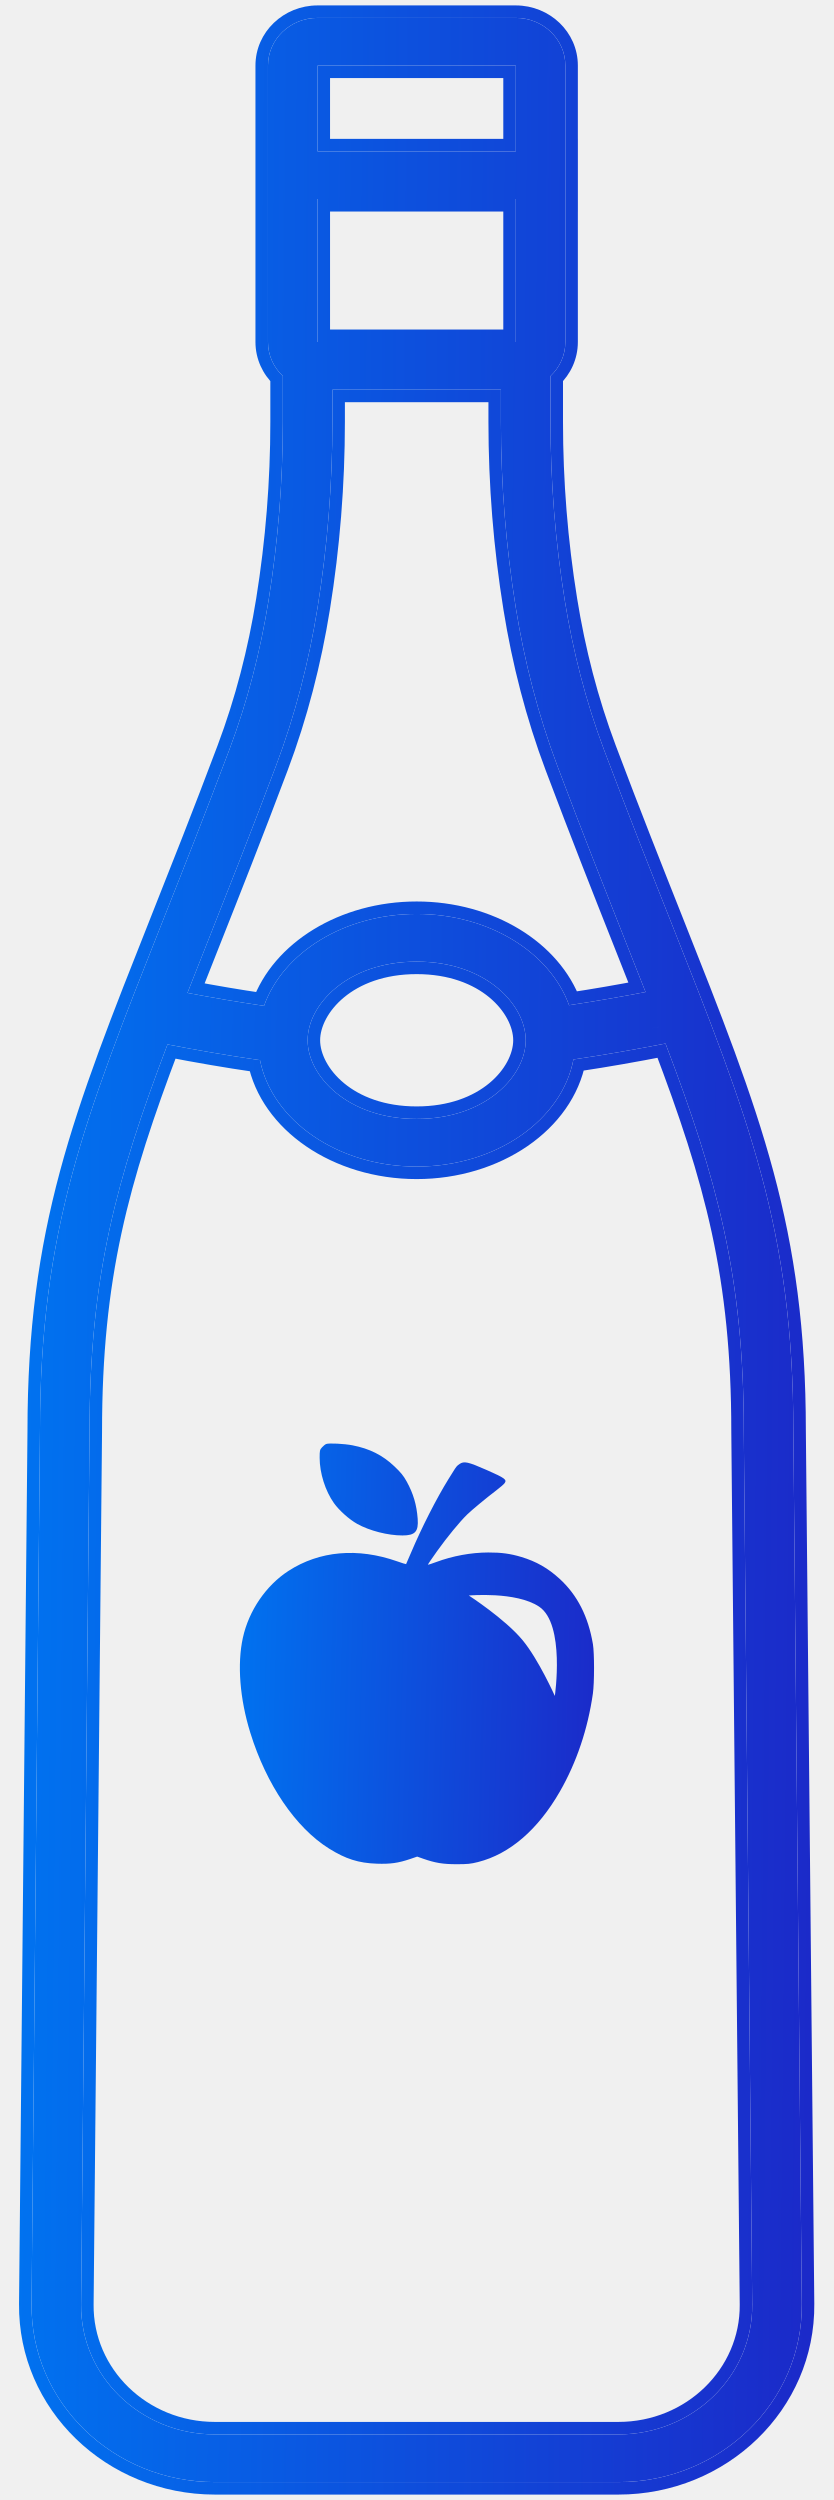
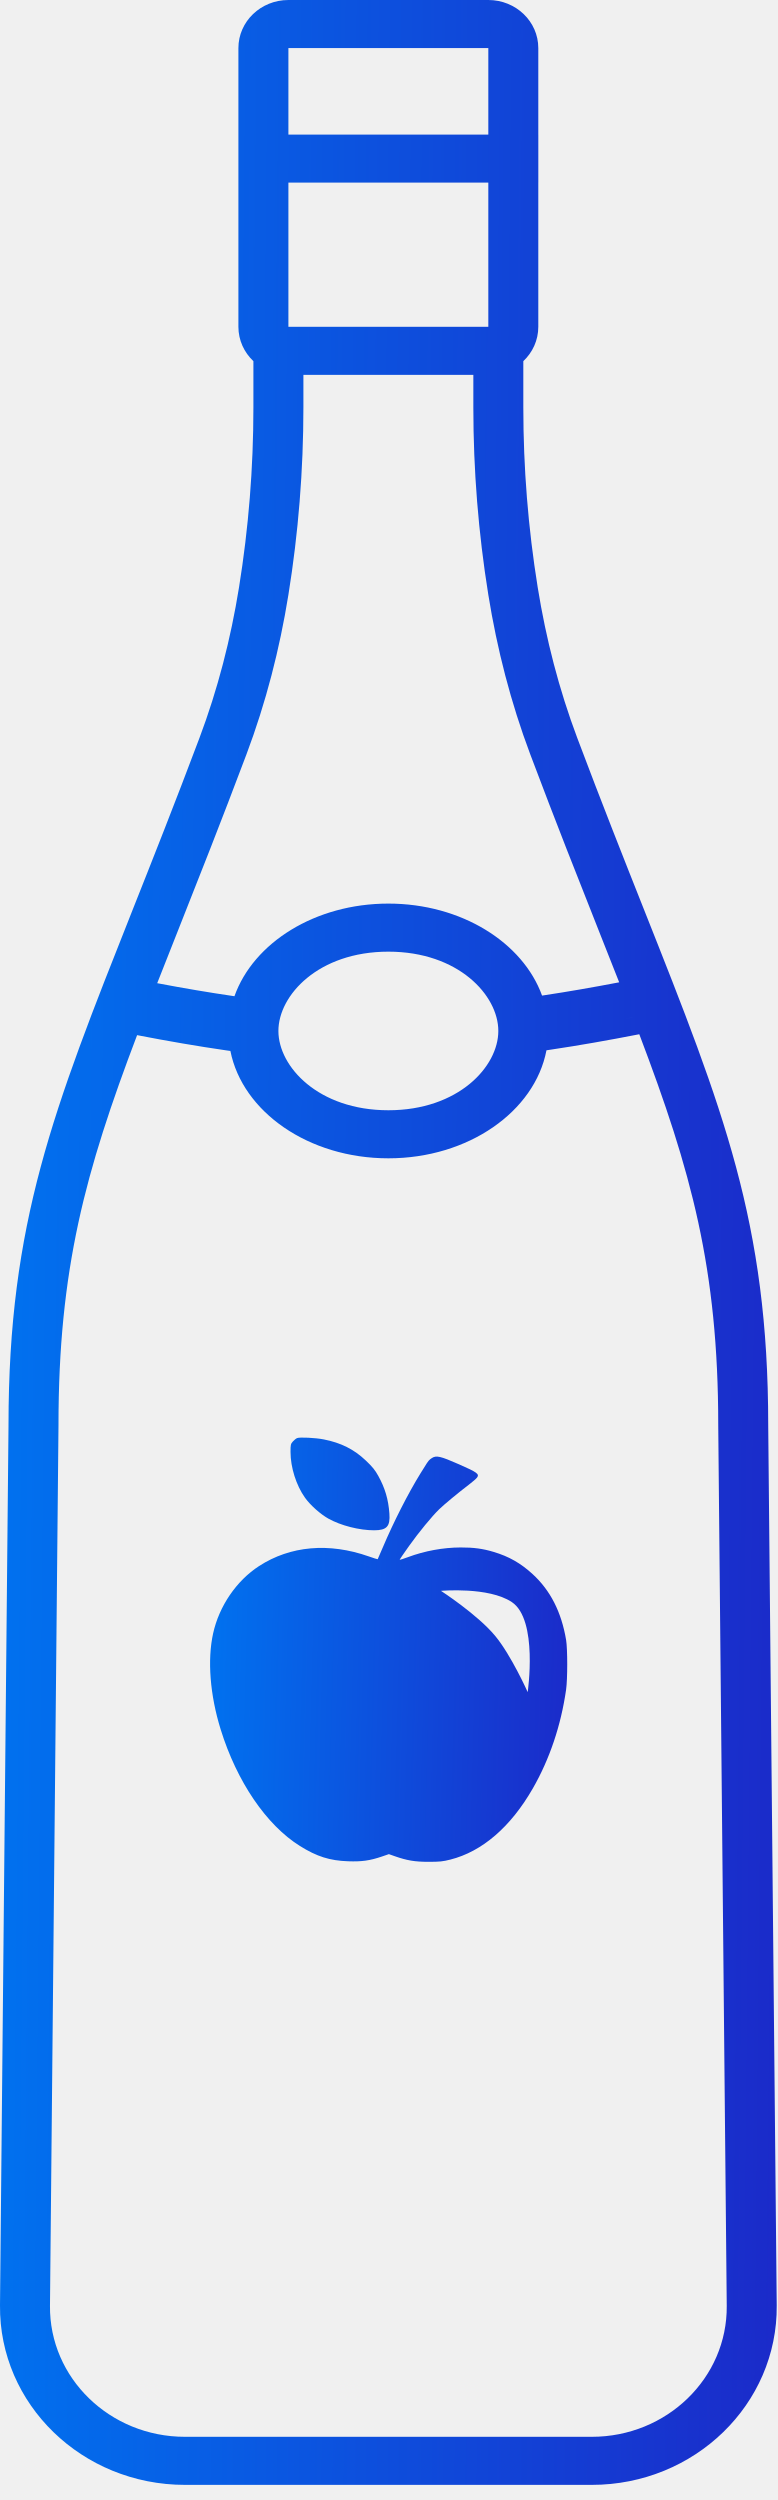
- <svg xmlns="http://www.w3.org/2000/svg" width="40" height="120" viewBox="0 0 40 120" fill="none">
-   <mask id="path-1-outside-1_1402_2476" maskUnits="userSpaceOnUse" x="0.514" y="-0.14" width="39" height="120" fill="black">
-     <rect fill="white" x="0.514" y="-0.14" width="39" height="120" />
-     <path fill-rule="evenodd" clip-rule="evenodd" d="M24.758 3.148H15.242V7.266L24.758 7.266V3.148ZM27.137 7.266V3.148C27.137 1.884 26.072 0.86 24.758 0.86H15.242C13.928 0.86 12.863 1.884 12.863 3.148V16.417C12.863 17.057 13.136 17.636 13.576 18.051V20.253C13.576 23.124 13.347 25.99 12.89 28.826C12.496 31.27 11.878 33.676 11.007 35.99C9.841 39.09 8.774 41.781 7.813 44.203C4.043 53.709 1.92 59.064 1.919 68.689V68.694L1.514 110.597C1.469 115.302 5.423 119.14 10.317 119.14H20V119.14H29.683C34.577 119.14 38.531 115.302 38.486 110.596L38.081 68.694V68.688C38.08 59.064 35.957 53.709 32.187 44.203L32.187 44.203C31.226 41.781 30.159 39.09 28.993 35.99C28.122 33.676 27.504 31.27 27.11 28.826C26.653 25.99 26.424 23.124 26.424 20.254V18.051C26.864 17.636 27.137 17.057 27.137 16.417V9.553H27.137V7.266H27.137ZM24.758 9.553L15.242 9.553L15.242 16.417H24.758V9.553ZM15.956 20.253V18.705H24.044V20.254C24.044 23.241 24.283 26.224 24.759 29.177C25.174 31.754 25.828 34.304 26.755 36.768C27.961 39.973 29.05 42.722 30.019 45.168L30.019 45.168C30.356 46.02 30.679 46.834 30.987 47.618C29.724 47.86 28.537 48.066 27.401 48.237L27.316 48.25C26.4 45.72 23.471 43.871 20 43.871C16.515 43.871 13.577 45.735 12.674 48.28L12.59 48.268C11.454 48.102 10.263 47.9 8.997 47.66C9.31 46.863 9.638 46.035 9.981 45.168C10.95 42.722 12.039 39.973 13.245 36.768C14.172 34.304 14.826 31.754 15.241 29.177C15.717 26.224 15.956 23.241 15.956 20.253ZM8.347 49.33C8.347 49.33 8.347 49.33 8.347 49.33C8.58 49.375 8.811 49.419 9.039 49.461C8.811 49.419 8.58 49.375 8.347 49.33ZM8.04 50.133C5.576 56.624 4.298 61.268 4.298 68.694V68.699L3.893 110.618C3.86 114.052 6.746 116.852 10.317 116.852H20V116.852H29.683C33.254 116.852 36.14 114.051 36.107 110.617L35.702 68.699V68.694C35.702 61.252 34.419 56.604 31.944 50.09C30.464 50.379 29.076 50.623 27.747 50.821L27.526 50.854C26.969 53.766 23.812 55.996 20 55.996C16.203 55.996 13.055 53.782 12.48 50.886L12.257 50.854C10.925 50.661 9.529 50.42 8.04 50.133ZM27.613 49.917C27.613 49.922 27.613 49.928 27.613 49.933L27.613 49.986C27.613 49.986 27.613 49.986 27.613 49.986L27.613 49.934C27.613 49.929 27.613 49.923 27.613 49.917ZM31.185 49.375C31.325 49.348 31.466 49.321 31.608 49.294C31.618 49.292 31.627 49.29 31.637 49.288C31.637 49.288 31.637 49.288 31.637 49.288C31.485 49.317 31.335 49.346 31.185 49.375ZM20 53.708C23.331 53.708 25.234 51.633 25.234 49.933C25.234 48.233 23.331 46.158 20 46.158C16.67 46.158 14.766 48.233 14.766 49.933C14.766 51.633 16.67 53.708 20 53.708Z" />
-   </mask>
-   <path fill-rule="evenodd" clip-rule="evenodd" d="M24.758 3.148H15.242V7.266L24.758 7.266V3.148ZM27.137 7.266V3.148C27.137 1.884 26.072 0.86 24.758 0.86H15.242C13.928 0.86 12.863 1.884 12.863 3.148V16.417C12.863 17.057 13.136 17.636 13.576 18.051V20.253C13.576 23.124 13.347 25.99 12.89 28.826C12.496 31.27 11.878 33.676 11.007 35.99C9.841 39.09 8.774 41.781 7.813 44.203C4.043 53.709 1.92 59.064 1.919 68.689V68.694L1.514 110.597C1.469 115.302 5.423 119.14 10.317 119.14H20V119.14H29.683C34.577 119.14 38.531 115.302 38.486 110.596L38.081 68.694V68.688C38.08 59.064 35.957 53.709 32.187 44.203L32.187 44.203C31.226 41.781 30.159 39.09 28.993 35.99C28.122 33.676 27.504 31.27 27.11 28.826C26.653 25.99 26.424 23.124 26.424 20.254V18.051C26.864 17.636 27.137 17.057 27.137 16.417V9.553H27.137V7.266H27.137ZM24.758 9.553L15.242 9.553L15.242 16.417H24.758V9.553ZM15.956 20.253V18.705H24.044V20.254C24.044 23.241 24.283 26.224 24.759 29.177C25.174 31.754 25.828 34.304 26.755 36.768C27.961 39.973 29.05 42.722 30.019 45.168L30.019 45.168C30.356 46.02 30.679 46.834 30.987 47.618C29.724 47.86 28.537 48.066 27.401 48.237L27.316 48.25C26.4 45.72 23.471 43.871 20 43.871C16.515 43.871 13.577 45.735 12.674 48.28L12.59 48.268C11.454 48.102 10.263 47.9 8.997 47.66C9.31 46.863 9.638 46.035 9.981 45.168C10.95 42.722 12.039 39.973 13.245 36.768C14.172 34.304 14.826 31.754 15.241 29.177C15.717 26.224 15.956 23.241 15.956 20.253ZM8.347 49.33C8.347 49.33 8.347 49.33 8.347 49.33C8.58 49.375 8.811 49.419 9.039 49.461C8.811 49.419 8.58 49.375 8.347 49.33ZM8.04 50.133C5.576 56.624 4.298 61.268 4.298 68.694V68.699L3.893 110.618C3.86 114.052 6.746 116.852 10.317 116.852H20V116.852H29.683C33.254 116.852 36.14 114.051 36.107 110.617L35.702 68.699V68.694C35.702 61.252 34.419 56.604 31.944 50.09C30.464 50.379 29.076 50.623 27.747 50.821L27.526 50.854C26.969 53.766 23.812 55.996 20 55.996C16.203 55.996 13.055 53.782 12.48 50.886L12.257 50.854C10.925 50.661 9.529 50.42 8.04 50.133ZM27.613 49.917C27.613 49.922 27.613 49.928 27.613 49.933L27.613 49.986C27.613 49.986 27.613 49.986 27.613 49.986L27.613 49.934C27.613 49.929 27.613 49.923 27.613 49.917ZM31.185 49.375C31.325 49.348 31.466 49.321 31.608 49.294C31.618 49.292 31.627 49.29 31.637 49.288C31.637 49.288 31.637 49.288 31.637 49.288C31.485 49.317 31.335 49.346 31.185 49.375ZM20 53.708C23.331 53.708 25.234 51.633 25.234 49.933C25.234 48.233 23.331 46.158 20 46.158C16.67 46.158 14.766 48.233 14.766 49.933C14.766 51.633 16.67 53.708 20 53.708Z" fill="url(#paint0_linear_1402_2476)" />
-   <path d="M15.242 3.148V2.548H14.642V3.148H15.242ZM24.758 3.148H25.358V2.548H24.758V3.148ZM15.242 7.266H14.642V7.866H15.242V7.266ZM24.758 7.266V7.866H25.358V7.266H24.758ZM27.137 7.266H26.537V7.866H27.137V7.266ZM13.576 18.051H14.176V17.792L13.988 17.615L13.576 18.051ZM12.89 28.826L12.297 28.731L12.89 28.826ZM11.007 35.99L10.446 35.779L11.007 35.99ZM7.813 44.203L7.255 43.982L7.813 44.203ZM1.919 68.689L1.319 68.688V68.689H1.919ZM1.919 68.694L2.519 68.7V68.694H1.919ZM1.514 110.597L0.914 110.591L1.514 110.597ZM20 119.14V119.74H20.6V119.14H20ZM20 119.14V118.54H19.4V119.14H20ZM38.486 110.596L39.086 110.59L38.486 110.596ZM38.081 68.694H37.481L37.481 68.699L38.081 68.694ZM38.081 68.688H38.681V68.688L38.081 68.688ZM32.187 44.203L31.628 44.421L31.629 44.425L32.187 44.203ZM32.187 44.203L32.746 43.986L32.745 43.982L32.187 44.203ZM28.993 35.99L28.431 36.201L28.993 35.99ZM27.11 28.826L27.703 28.731V28.731L27.11 28.826ZM26.424 18.051L26.012 17.614L25.824 17.792V18.051H26.424ZM27.137 9.553V8.953H26.537V9.553H27.137ZM27.137 9.553V10.153H27.738V9.553H27.137ZM27.137 7.266H27.738V6.666H27.137V7.266ZM15.242 9.553V8.953H14.642V9.553H15.242ZM24.758 9.553H25.358V8.953H24.758V9.553ZM15.242 16.417H14.642V17.017H15.242V16.417ZM24.758 16.417V17.017H25.358V16.417H24.758ZM15.956 18.705V18.105H15.355V18.705H15.956ZM24.044 18.705H24.645V18.105H24.044V18.705ZM24.759 29.177L25.351 29.081V29.081L24.759 29.177ZM26.755 36.768L27.317 36.557L26.755 36.768ZM30.019 45.168L29.461 45.389L29.462 45.391L30.019 45.168ZM30.019 45.168L30.577 44.947L30.576 44.946L30.019 45.168ZM30.987 47.618L31.1 48.208L31.809 48.072L31.545 47.399L30.987 47.618ZM27.401 48.237L27.49 48.83H27.49L27.401 48.237ZM27.316 48.25L26.752 48.454L26.919 48.916L27.405 48.843L27.316 48.25ZM12.674 48.28L12.587 48.874L13.074 48.945L13.239 48.481L12.674 48.28ZM12.59 48.268L12.503 48.861L12.503 48.861L12.59 48.268ZM8.997 47.66L8.438 47.441L8.174 48.115L8.885 48.249L8.997 47.66ZM9.981 45.168L9.423 44.947H9.423L9.981 45.168ZM13.245 36.768L12.683 36.557L13.245 36.768ZM15.241 29.177L14.649 29.081L15.241 29.177ZM8.347 49.33L8.46 48.741L7.963 48.646L7.785 49.12L8.347 49.33ZM8.347 49.33L7.785 49.12L7.535 49.786L8.234 49.92L8.347 49.33ZM9.039 49.461L8.93 50.051L9.149 48.871L9.039 49.461ZM8.04 50.133L8.153 49.544L7.658 49.448L7.479 49.92L8.04 50.133ZM4.298 68.699L4.898 68.705V68.699H4.298ZM3.893 110.618L4.493 110.624L3.893 110.618ZM20 116.852V117.452H20.6V116.852H20ZM20 116.852V116.252H19.4V116.852H20ZM36.107 110.617L35.507 110.623L36.107 110.617ZM35.702 68.699H35.102L35.102 68.705L35.702 68.699ZM31.944 50.09L32.505 49.877L32.325 49.404L31.829 49.501L31.944 50.09ZM27.747 50.821L27.659 50.228L27.747 50.821ZM27.526 50.854L27.438 50.261L27.017 50.323L26.937 50.741L27.526 50.854ZM12.48 50.886L13.069 50.77L12.987 50.353L12.567 50.292L12.48 50.886ZM12.257 50.854L12.171 51.447H12.171L12.257 50.854ZM27.613 49.917L28.213 49.915L27.013 49.919L27.613 49.917ZM27.613 49.933L28.213 49.937V49.933H27.613ZM27.613 49.986L27.013 49.983L27.01 50.586H27.613V49.986ZM27.613 49.986V50.586H28.21L28.213 49.989L27.613 49.986ZM27.613 49.934L28.213 49.938V49.934H27.613ZM31.185 49.375L31.073 48.785L31.297 49.964L31.185 49.375ZM31.608 49.294L31.722 49.883L31.722 49.883L31.608 49.294ZM31.637 49.288L31.752 49.877L32.437 49.744L32.202 49.086L31.637 49.288ZM31.637 49.288L32.202 49.086L32.029 48.601L31.523 48.699L31.637 49.288ZM15.242 3.748H24.758V2.548H15.242V3.748ZM15.842 7.266V3.148H14.642V7.266H15.842ZM24.758 6.666L15.242 6.666V7.866L24.758 7.866V6.666ZM24.158 3.148V7.266H25.358V3.148H24.158ZM26.537 3.148V7.266H27.737V3.148H26.537ZM24.758 1.46C25.763 1.46 26.537 2.237 26.537 3.148H27.737C27.737 1.531 26.381 0.26 24.758 0.26V1.46ZM15.242 1.46H24.758V0.26H15.242V1.46ZM13.463 3.148C13.463 2.237 14.237 1.46 15.242 1.46V0.26C13.619 0.26 12.262 1.531 12.262 3.148H13.463ZM13.463 16.417V3.148H12.262V16.417H13.463ZM13.988 17.615C13.66 17.305 13.463 16.882 13.463 16.417H12.262C12.262 17.233 12.612 17.967 13.165 18.488L13.988 17.615ZM14.176 20.253V18.051H12.976V20.253H14.176ZM13.482 28.922C13.944 26.054 14.176 23.156 14.176 20.253H12.976C12.976 23.092 12.749 25.926 12.297 28.731L13.482 28.922ZM11.569 36.201C12.455 33.847 13.083 31.402 13.482 28.922L12.297 28.731C11.91 31.139 11.301 33.505 10.446 35.779L11.569 36.201ZM8.371 44.425C9.331 42.003 10.4 39.307 11.569 36.201L10.446 35.779C9.282 38.873 8.216 41.56 7.255 43.982L8.371 44.425ZM2.519 68.689C2.52 59.188 4.602 53.927 8.371 44.425L7.255 43.982C3.484 53.492 1.32 58.94 1.319 68.688L2.519 68.689ZM2.519 68.694V68.689H1.319V68.694H2.519ZM2.114 110.602L2.519 68.7L1.319 68.688L0.914 110.591L2.114 110.602ZM10.317 118.54C5.734 118.54 2.072 114.952 2.114 110.602L0.914 110.591C0.865 115.652 5.112 119.74 10.317 119.74V118.54ZM20 118.54H10.317V119.74H20V118.54ZM19.4 119.14V119.14H20.6V119.14H19.4ZM29.683 118.54H20V119.74H29.683V118.54ZM37.886 110.602C37.928 114.952 34.266 118.54 29.683 118.54V119.74C34.888 119.74 39.135 115.652 39.086 110.59L37.886 110.602ZM37.481 68.699L37.886 110.602L39.086 110.59L38.681 68.688L37.481 68.699ZM37.481 68.688V68.694H38.681V68.688H37.481ZM31.629 44.425C35.398 53.926 37.48 59.188 37.481 68.688L38.681 68.688C38.68 58.94 36.516 53.492 32.745 43.982L31.629 44.425ZM31.628 44.42L31.628 44.421L32.746 43.986L32.746 43.986L31.628 44.42ZM28.431 36.201C29.599 39.307 30.669 42.003 31.629 44.424L32.745 43.982C31.784 41.56 30.718 38.873 29.554 35.779L28.431 36.201ZM26.518 28.922C26.917 31.402 27.545 33.847 28.431 36.201L29.554 35.779C28.699 33.505 28.09 31.139 27.703 28.731L26.518 28.922ZM25.824 20.254C25.824 23.156 26.056 26.054 26.518 28.922L27.703 28.731C27.25 25.926 27.024 23.092 27.024 20.254H25.824ZM25.824 18.051V20.254H27.024V18.051H25.824ZM26.537 16.417C26.537 16.881 26.34 17.305 26.012 17.614L26.835 18.487C27.388 17.966 27.737 17.233 27.737 16.417H26.537ZM26.537 9.553V16.417H27.737V9.553H26.537ZM27.137 8.953H27.137V10.153H27.137V8.953ZM26.538 7.266V9.553H27.738V7.266H26.538ZM27.137 7.866H27.137V6.666H27.137V7.866ZM15.242 10.153L24.758 10.153V8.953L15.242 8.953V10.153ZM15.842 16.417L15.842 9.553H14.642L14.642 16.417H15.842ZM24.758 15.817H15.242V17.017H24.758V15.817ZM24.158 9.553V16.417H25.358V9.553H24.158ZM15.355 18.705V20.253H16.555V18.705H15.355ZM24.044 18.105H15.956V19.305H24.044V18.105ZM24.645 20.254V18.705H23.445V20.254H24.645ZM25.351 29.081C24.881 26.16 24.645 23.209 24.645 20.254H23.445C23.445 23.273 23.686 26.288 24.167 29.272L25.351 29.081ZM27.317 36.557C26.405 34.133 25.761 31.622 25.351 29.081L24.167 29.272C24.588 31.885 25.251 34.474 26.194 36.979L27.317 36.557ZM30.577 44.947C29.608 42.501 28.521 39.756 27.317 36.557L26.194 36.979C27.402 40.19 28.492 42.943 29.461 45.389L30.577 44.947ZM30.576 44.946L30.576 44.945L29.462 45.391L29.462 45.391L30.576 44.946ZM31.545 47.399C31.237 46.614 30.914 45.798 30.577 44.947L29.461 45.389C29.799 46.241 30.121 47.054 30.428 47.838L31.545 47.399ZM27.49 48.83C28.636 48.658 29.831 48.451 31.1 48.208L30.874 47.029C29.618 47.27 28.439 47.474 27.312 47.643L27.49 48.83ZM27.405 48.843L27.49 48.83L27.312 47.643L27.227 47.656L27.405 48.843ZM20 44.471C23.285 44.471 25.942 46.219 26.752 48.454L27.88 48.045C26.857 45.221 23.657 43.271 20 43.271V44.471ZM13.239 48.481C14.037 46.233 16.702 44.471 20 44.471V43.271C16.329 43.271 13.118 45.237 12.108 48.079L13.239 48.481ZM12.503 48.861L12.587 48.874L12.76 47.686L12.677 47.674L12.503 48.861ZM8.885 48.249C10.159 48.49 11.357 48.694 12.503 48.861L12.677 47.674C11.55 47.51 10.368 47.309 9.108 47.07L8.885 48.249ZM9.423 44.947C9.08 45.813 8.752 46.643 8.438 47.441L9.555 47.879C9.868 47.083 10.196 46.256 10.539 45.389L9.423 44.947ZM12.683 36.557C11.479 39.756 10.392 42.501 9.423 44.947L10.539 45.389C11.508 42.943 12.598 40.19 13.806 36.98L12.683 36.557ZM14.649 29.081C14.239 31.622 13.595 34.133 12.683 36.557L13.806 36.98C14.749 34.474 15.412 31.885 15.833 29.272L14.649 29.081ZM15.355 20.253C15.355 23.209 15.119 26.16 14.649 29.081L15.833 29.272C16.314 26.288 16.555 23.273 16.555 20.253H15.355ZM7.785 49.12C7.787 49.114 7.789 49.11 7.788 49.11H7.788C7.788 49.11 7.788 49.11 7.788 49.11C7.788 49.11 7.788 49.11 7.788 49.11C7.788 49.11 7.788 49.11 7.788 49.11C7.788 49.11 7.788 49.11 7.788 49.111C7.788 49.111 7.788 49.111 7.788 49.111C7.788 49.111 7.788 49.112 7.788 49.113C7.787 49.114 7.786 49.117 7.785 49.12L8.908 49.541C8.906 49.547 8.905 49.551 8.905 49.55C8.905 49.55 8.905 49.55 8.905 49.55C8.905 49.55 8.905 49.55 8.905 49.55C8.905 49.55 8.905 49.55 8.905 49.55C8.905 49.55 8.905 49.55 8.905 49.55C8.905 49.55 8.905 49.55 8.905 49.55C8.905 49.549 8.906 49.549 8.906 49.548C8.906 49.546 8.907 49.544 8.909 49.541L7.785 49.12ZM9.149 48.871C8.921 48.829 8.692 48.786 8.46 48.741L8.234 49.92C8.468 49.965 8.7 50.008 8.93 50.051L9.149 48.871ZM8.234 49.92C8.468 49.965 8.7 50.008 8.93 50.051L9.149 48.871C8.921 48.829 8.692 48.786 8.46 48.741L8.234 49.92ZM7.479 49.92C4.999 56.453 3.698 61.172 3.698 68.694H4.898C4.898 61.364 6.153 56.795 8.601 50.346L7.479 49.92ZM3.698 68.694V68.699H4.898V68.694H3.698ZM3.698 68.693L3.293 110.612L4.493 110.624L4.898 68.705L3.698 68.693ZM3.293 110.612C3.257 114.402 6.435 117.452 10.317 117.452V116.252C7.057 116.252 4.464 113.702 4.493 110.624L3.293 110.612ZM10.317 117.452H20V116.252H10.317V117.452ZM20.6 116.852V116.852H19.4V116.852H20.6ZM20 117.452H29.683V116.252H20V117.452ZM29.683 117.452C33.565 117.452 36.743 114.401 36.707 110.612L35.507 110.623C35.536 113.701 32.943 116.252 29.683 116.252V117.452ZM36.707 110.612L36.302 68.693L35.102 68.705L35.507 110.623L36.707 110.612ZM36.302 68.699V68.694H35.102V68.699H36.302ZM36.302 68.694C36.302 61.155 34.995 56.432 32.505 49.877L31.383 50.303C33.842 56.775 35.102 61.348 35.102 68.694H36.302ZM31.829 49.501C30.356 49.789 28.977 50.031 27.659 50.228L27.836 51.415C29.175 51.215 30.573 50.969 32.059 50.679L31.829 49.501ZM27.659 50.228L27.438 50.261L27.614 51.448L27.836 51.415L27.659 50.228ZM26.937 50.741C26.45 53.286 23.619 55.396 20 55.396V56.596C24.005 56.596 27.488 54.245 28.115 50.967L26.937 50.741ZM20 55.396C16.395 55.396 13.571 53.302 13.069 50.77L11.892 51.003C12.538 54.262 16.01 56.596 20 56.596V55.396ZM12.567 50.292L12.343 50.26L12.171 51.447L12.395 51.48L12.567 50.292ZM12.343 50.26C11.022 50.069 9.636 49.83 8.153 49.544L7.926 50.722C9.423 51.011 10.828 51.253 12.171 51.447L12.343 50.26ZM27.013 49.919C27.013 49.923 27.013 49.925 27.013 49.933H28.213C28.213 49.931 28.213 49.922 28.213 49.915L27.013 49.919ZM27.013 49.93L27.013 49.983L28.213 49.989L28.213 49.937L27.013 49.93ZM27.613 50.586C27.641 50.586 27.666 50.584 27.685 50.582C27.705 50.579 27.721 50.577 27.733 50.574C27.744 50.572 27.754 50.569 27.759 50.568C27.762 50.567 27.764 50.567 27.765 50.566C27.766 50.566 27.767 50.566 27.767 50.566C27.767 50.566 27.767 50.566 27.767 50.566C27.768 50.566 27.768 50.566 27.768 50.566C27.768 50.566 27.768 50.566 27.768 50.566C27.768 50.566 27.768 50.566 27.768 50.566C27.768 50.566 27.768 50.566 27.768 50.566C27.768 50.566 27.764 50.567 27.759 50.568C27.754 50.569 27.744 50.572 27.733 50.574C27.721 50.577 27.705 50.579 27.685 50.582C27.666 50.584 27.641 50.586 27.613 50.586V49.386C27.585 49.386 27.56 49.388 27.541 49.391C27.521 49.393 27.505 49.396 27.494 49.398C27.482 49.401 27.472 49.403 27.467 49.404C27.464 49.405 27.462 49.406 27.461 49.406C27.46 49.406 27.459 49.406 27.459 49.406C27.459 49.406 27.459 49.406 27.459 49.406C27.459 49.406 27.459 49.406 27.459 49.406C27.459 49.406 27.459 49.406 27.459 49.406C27.459 49.406 27.459 49.406 27.458 49.406H27.458C27.458 49.407 27.462 49.406 27.467 49.404C27.472 49.403 27.482 49.401 27.493 49.398C27.505 49.396 27.521 49.393 27.541 49.391C27.56 49.388 27.585 49.386 27.613 49.386V50.586ZM28.213 49.989L28.213 49.938L27.013 49.931L27.013 49.983L28.213 49.989ZM28.213 49.934C28.213 49.928 28.213 49.921 28.213 49.915L27.013 49.919C27.013 49.924 27.013 49.929 27.013 49.934H28.213ZM31.297 49.964C31.438 49.938 31.58 49.91 31.722 49.883L31.494 48.705C31.353 48.732 31.213 48.759 31.073 48.785L31.297 49.964ZM31.722 49.883C31.732 49.881 31.742 49.879 31.752 49.877L31.523 48.699C31.513 48.701 31.503 48.703 31.494 48.705L31.722 49.883ZM32.202 49.086C32.198 49.076 32.195 49.068 32.193 49.062C32.192 49.06 32.191 49.058 32.191 49.056C32.19 49.056 32.19 49.055 32.19 49.055C32.19 49.055 32.19 49.054 32.19 49.054C32.19 49.054 32.19 49.054 32.19 49.054C32.19 49.054 32.19 49.054 32.19 49.054C32.19 49.054 32.19 49.054 32.19 49.054C32.19 49.054 32.19 49.054 32.19 49.054C32.189 49.054 32.191 49.058 32.193 49.062C32.195 49.068 32.198 49.076 32.202 49.086L31.072 49.49C31.076 49.5 31.079 49.508 31.081 49.514C31.082 49.516 31.083 49.518 31.084 49.52C31.084 49.52 31.084 49.521 31.084 49.521C31.084 49.521 31.084 49.522 31.084 49.522C31.084 49.522 31.084 49.522 31.084 49.522C31.084 49.522 31.084 49.522 31.084 49.522C31.084 49.522 31.084 49.522 31.084 49.522C31.084 49.522 31.084 49.522 31.084 49.522H31.084C31.085 49.522 31.083 49.518 31.081 49.514C31.079 49.508 31.076 49.5 31.072 49.49L32.202 49.086ZM31.523 48.699C31.372 48.728 31.222 48.757 31.073 48.785L31.297 49.964C31.448 49.936 31.599 49.907 31.751 49.877L31.523 48.699ZM24.634 49.933C24.634 51.196 23.116 53.108 20 53.108V54.308C23.545 54.308 25.834 52.071 25.834 49.933H24.634ZM20 46.758C23.116 46.758 24.634 48.671 24.634 49.933H25.834C25.834 47.796 23.545 45.558 20 45.558V46.758ZM15.366 49.933C15.366 48.671 16.884 46.758 20 46.758V45.558C16.456 45.558 14.166 47.796 14.166 49.933H15.366ZM20 53.108C16.884 53.108 15.366 51.196 15.366 49.933H14.166C14.166 52.071 16.456 54.308 20 54.308V53.108Z" fill="url(#paint1_linear_1402_2476)" mask="url(#path-1-outside-1_1402_2476)" />
-   <path fill-rule="evenodd" clip-rule="evenodd" d="M15.455 69.474C15.517 69.405 15.607 69.332 15.656 69.312C15.782 69.261 16.529 69.298 16.924 69.376C17.746 69.537 18.364 69.848 18.926 70.381C19.245 70.684 19.366 70.833 19.522 71.115C19.841 71.695 19.998 72.228 20.049 72.903C20.095 73.517 19.926 73.702 19.322 73.702C18.622 73.703 17.74 73.477 17.146 73.147C16.764 72.934 16.279 72.5 16.029 72.149C15.613 71.562 15.343 70.706 15.343 69.975C15.343 69.625 15.351 69.59 15.455 69.474ZM21.98 70.329C22.003 70.31 22.028 70.293 22.06 70.271C22.276 70.124 22.466 70.166 23.368 70.564C24.233 70.945 24.34 71.023 24.223 71.189C24.187 71.242 24.009 71.396 23.828 71.533C23.354 71.893 22.646 72.479 22.419 72.701C22.068 73.043 21.457 73.787 20.985 74.448C20.731 74.803 20.53 75.1 20.538 75.108C20.546 75.115 20.722 75.058 20.929 74.981C21.729 74.683 22.605 74.522 23.437 74.519C24.058 74.517 24.497 74.576 25.018 74.733C25.742 74.95 26.301 75.269 26.867 75.788C27.714 76.566 28.236 77.591 28.46 78.918C28.532 79.347 28.532 80.783 28.459 81.289C28.215 82.996 27.676 84.595 26.875 85.991C25.823 87.823 24.465 88.994 22.949 89.377C22.586 89.468 22.449 89.482 21.919 89.482C21.263 89.483 20.886 89.42 20.306 89.216L20.025 89.117L19.692 89.231C19.123 89.425 18.735 89.48 18.087 89.457C17.211 89.427 16.598 89.233 15.794 88.731C14.194 87.732 12.788 85.666 12.017 83.179C11.509 81.541 11.379 79.882 11.658 78.612C11.944 77.311 12.768 76.102 13.846 75.404C15.335 74.439 17.17 74.278 19.067 74.945C19.295 75.026 19.486 75.085 19.492 75.078C19.498 75.071 19.608 74.817 19.737 74.512C20.246 73.312 20.944 71.939 21.527 70.996C21.835 70.497 21.895 70.398 21.98 70.329ZM22.504 76.585C22.504 76.585 24.769 76.379 25.877 77.119C27.135 77.959 26.632 81.405 26.632 81.405C26.632 81.405 25.849 79.652 25.084 78.728C24.243 77.711 22.504 76.585 22.504 76.585Z" fill="url(#paint2_linear_1402_2476)" />
+ <svg xmlns="http://www.w3.org/2000/svg" width="37" height="119" viewBox="0 0 37 119" fill="none">
+   <path fill-rule="evenodd" clip-rule="evenodd" d="M23.244 2.288H13.728V6.406L23.244 6.406V2.288ZM25.623 6.406V2.288C25.623 1.024 24.558 0 23.244 0H13.728C12.414 0 11.348 1.024 11.348 2.288V15.557C11.348 16.198 11.622 16.776 12.062 17.191V19.394C12.062 22.264 11.833 25.13 11.376 27.966C10.982 30.411 10.364 32.816 9.493 35.13C8.327 38.23 7.26 40.922 6.299 43.343C2.529 52.849 0.406 58.204 0.405 67.829V67.834L0 109.737C-0.045 114.442 3.909 118.28 8.803 118.28H18.486V118.28H28.169C33.063 118.28 37.017 114.442 36.972 109.736L36.567 67.834V67.828C36.566 58.204 34.443 52.849 30.673 43.343L30.673 43.343C29.712 40.921 28.645 38.23 27.479 35.13C26.608 32.816 25.99 30.411 25.596 27.966C25.139 25.13 24.91 22.264 24.91 19.394V17.191C25.35 16.776 25.623 16.197 25.623 15.557V8.693H25.624V6.406H25.623ZM23.244 8.693L13.728 8.693L13.728 15.557H23.244V8.693ZM14.442 19.394V17.845H22.531V19.394C22.531 22.381 22.77 25.364 23.245 28.317C23.66 30.894 24.314 33.444 25.241 35.908C26.447 39.113 27.536 41.862 28.505 44.308L28.505 44.309C28.842 45.16 29.165 45.974 29.473 46.758C28.21 47 27.023 47.207 25.887 47.377L25.802 47.39C24.886 44.861 21.957 43.011 18.486 43.011C15.001 43.011 12.063 44.875 11.16 47.42L11.076 47.408C9.94 47.242 8.749 47.04 7.483 46.8C7.796 46.003 8.124 45.175 8.467 44.308C9.436 41.862 10.525 39.113 11.731 35.908C12.658 33.444 13.312 30.894 13.727 28.317C14.203 25.364 14.442 22.381 14.442 19.394ZM6.833 48.471C6.833 48.471 6.833 48.471 6.833 48.471C7.066 48.515 7.297 48.559 7.525 48.601C7.297 48.559 7.066 48.515 6.833 48.471ZM6.526 49.273C4.062 55.764 2.784 60.408 2.784 67.834V67.839L2.379 109.758C2.346 113.192 5.232 115.992 8.803 115.992H18.486V115.992H28.169C31.74 115.992 34.626 113.191 34.593 109.758L34.188 67.839V67.834C34.188 60.392 32.905 55.744 30.43 49.23C28.95 49.519 27.562 49.763 26.233 49.961L26.012 49.994C25.455 52.906 22.298 55.136 18.486 55.136C14.689 55.136 11.541 52.922 10.967 50.026L10.743 49.994C9.411 49.801 8.015 49.561 6.526 49.273ZM26.099 49.057C26.099 49.062 26.099 49.068 26.099 49.074L26.099 49.126C26.099 49.126 26.099 49.126 26.099 49.126L26.099 49.075C26.099 49.069 26.099 49.063 26.099 49.057ZM29.671 48.515C29.811 48.488 29.952 48.461 30.094 48.434C30.104 48.432 30.113 48.43 30.123 48.428C30.123 48.428 30.123 48.428 30.123 48.428C29.971 48.458 29.821 48.486 29.671 48.515ZM18.486 52.848C21.817 52.848 23.72 50.773 23.72 49.074C23.72 47.373 21.817 45.299 18.486 45.299C15.156 45.299 13.252 47.373 13.252 49.074C13.252 50.773 15.156 52.848 18.486 52.848Z" fill="url(#paint0_linear_1196_4258)" />
+   <path fill-rule="evenodd" clip-rule="evenodd" d="M13.941 68.614C14.003 68.545 14.093 68.472 14.142 68.453C14.268 68.401 15.015 68.438 15.41 68.516C16.232 68.677 16.851 68.988 17.412 69.521C17.731 69.824 17.852 69.973 18.008 70.256C18.328 70.835 18.485 71.368 18.535 72.043C18.581 72.657 18.412 72.842 17.808 72.842C17.108 72.843 16.226 72.618 15.632 72.287C15.25 72.074 14.765 71.64 14.516 71.289C14.099 70.702 13.829 69.846 13.829 69.115C13.829 68.766 13.837 68.731 13.941 68.614ZM20.466 69.469C20.489 69.45 20.514 69.433 20.546 69.411C20.762 69.264 20.952 69.307 21.854 69.704C22.719 70.085 22.826 70.163 22.709 70.33C22.673 70.382 22.495 70.537 22.314 70.674C21.84 71.033 21.132 71.62 20.905 71.841C20.554 72.183 19.943 72.927 19.471 73.588C19.217 73.943 19.016 74.24 19.024 74.248C19.032 74.255 19.208 74.198 19.415 74.121C20.215 73.823 21.091 73.662 21.923 73.659C22.544 73.657 22.983 73.716 23.504 73.873C24.229 74.09 24.787 74.409 25.353 74.928C26.201 75.706 26.722 76.732 26.946 78.058C27.018 78.487 27.018 79.923 26.946 80.429C26.701 82.136 26.162 83.735 25.361 85.131C24.309 86.963 22.951 88.134 21.435 88.517C21.072 88.608 20.935 88.622 20.405 88.623C19.749 88.623 19.372 88.56 18.792 88.356L18.511 88.257L18.178 88.371C17.609 88.565 17.221 88.62 16.573 88.597C15.697 88.567 15.084 88.373 14.28 87.871C12.68 86.873 11.274 84.806 10.503 82.319C9.995 80.681 9.865 79.022 10.144 77.752C10.43 76.452 11.255 75.242 12.332 74.544C13.822 73.579 15.656 73.418 17.553 74.085C17.781 74.166 17.973 74.226 17.978 74.219C17.984 74.212 18.094 73.957 18.223 73.653C18.732 72.452 19.43 71.079 20.013 70.136C20.321 69.637 20.381 69.539 20.466 69.469ZM20.99 75.725C20.99 75.725 23.255 75.52 24.363 76.259C25.621 77.099 25.118 80.545 25.118 80.545C25.118 80.545 24.336 78.793 23.57 77.868C22.729 76.852 20.99 75.725 20.99 75.725Z" fill="url(#paint1_linear_1196_4258)" />
  <defs>
-     <linearGradient id="paint0_linear_1402_2476" x1="39.05" y1="83.284" x2="0.541" y2="82.907" gradientUnits="userSpaceOnUse">
+     <linearGradient id="paint0_linear_1196_4258" x1="37.536" y1="82.424" x2="-0.973" y2="82.047" gradientUnits="userSpaceOnUse">
      <stop stop-color="#1B2AC9" />
      <stop offset="1" stop-color="#0073F0" />
    </linearGradient>
-     <linearGradient id="paint1_linear_1402_2476" x1="39.05" y1="83.284" x2="0.541" y2="82.907" gradientUnits="userSpaceOnUse">
-       <stop stop-color="#1B2AC9" />
-       <stop offset="1" stop-color="#0073F0" />
-     </linearGradient>
-     <linearGradient id="paint2_linear_1402_2476" x1="28.773" y1="83.361" x2="11.077" y2="82.894" gradientUnits="userSpaceOnUse">
+     <linearGradient id="paint1_linear_1196_4258" x1="27.259" y1="82.501" x2="9.563" y2="82.034" gradientUnits="userSpaceOnUse">
      <stop stop-color="#1B2AC9" />
      <stop offset="1" stop-color="#0073F0" />
    </linearGradient>
  </defs>
</svg>
